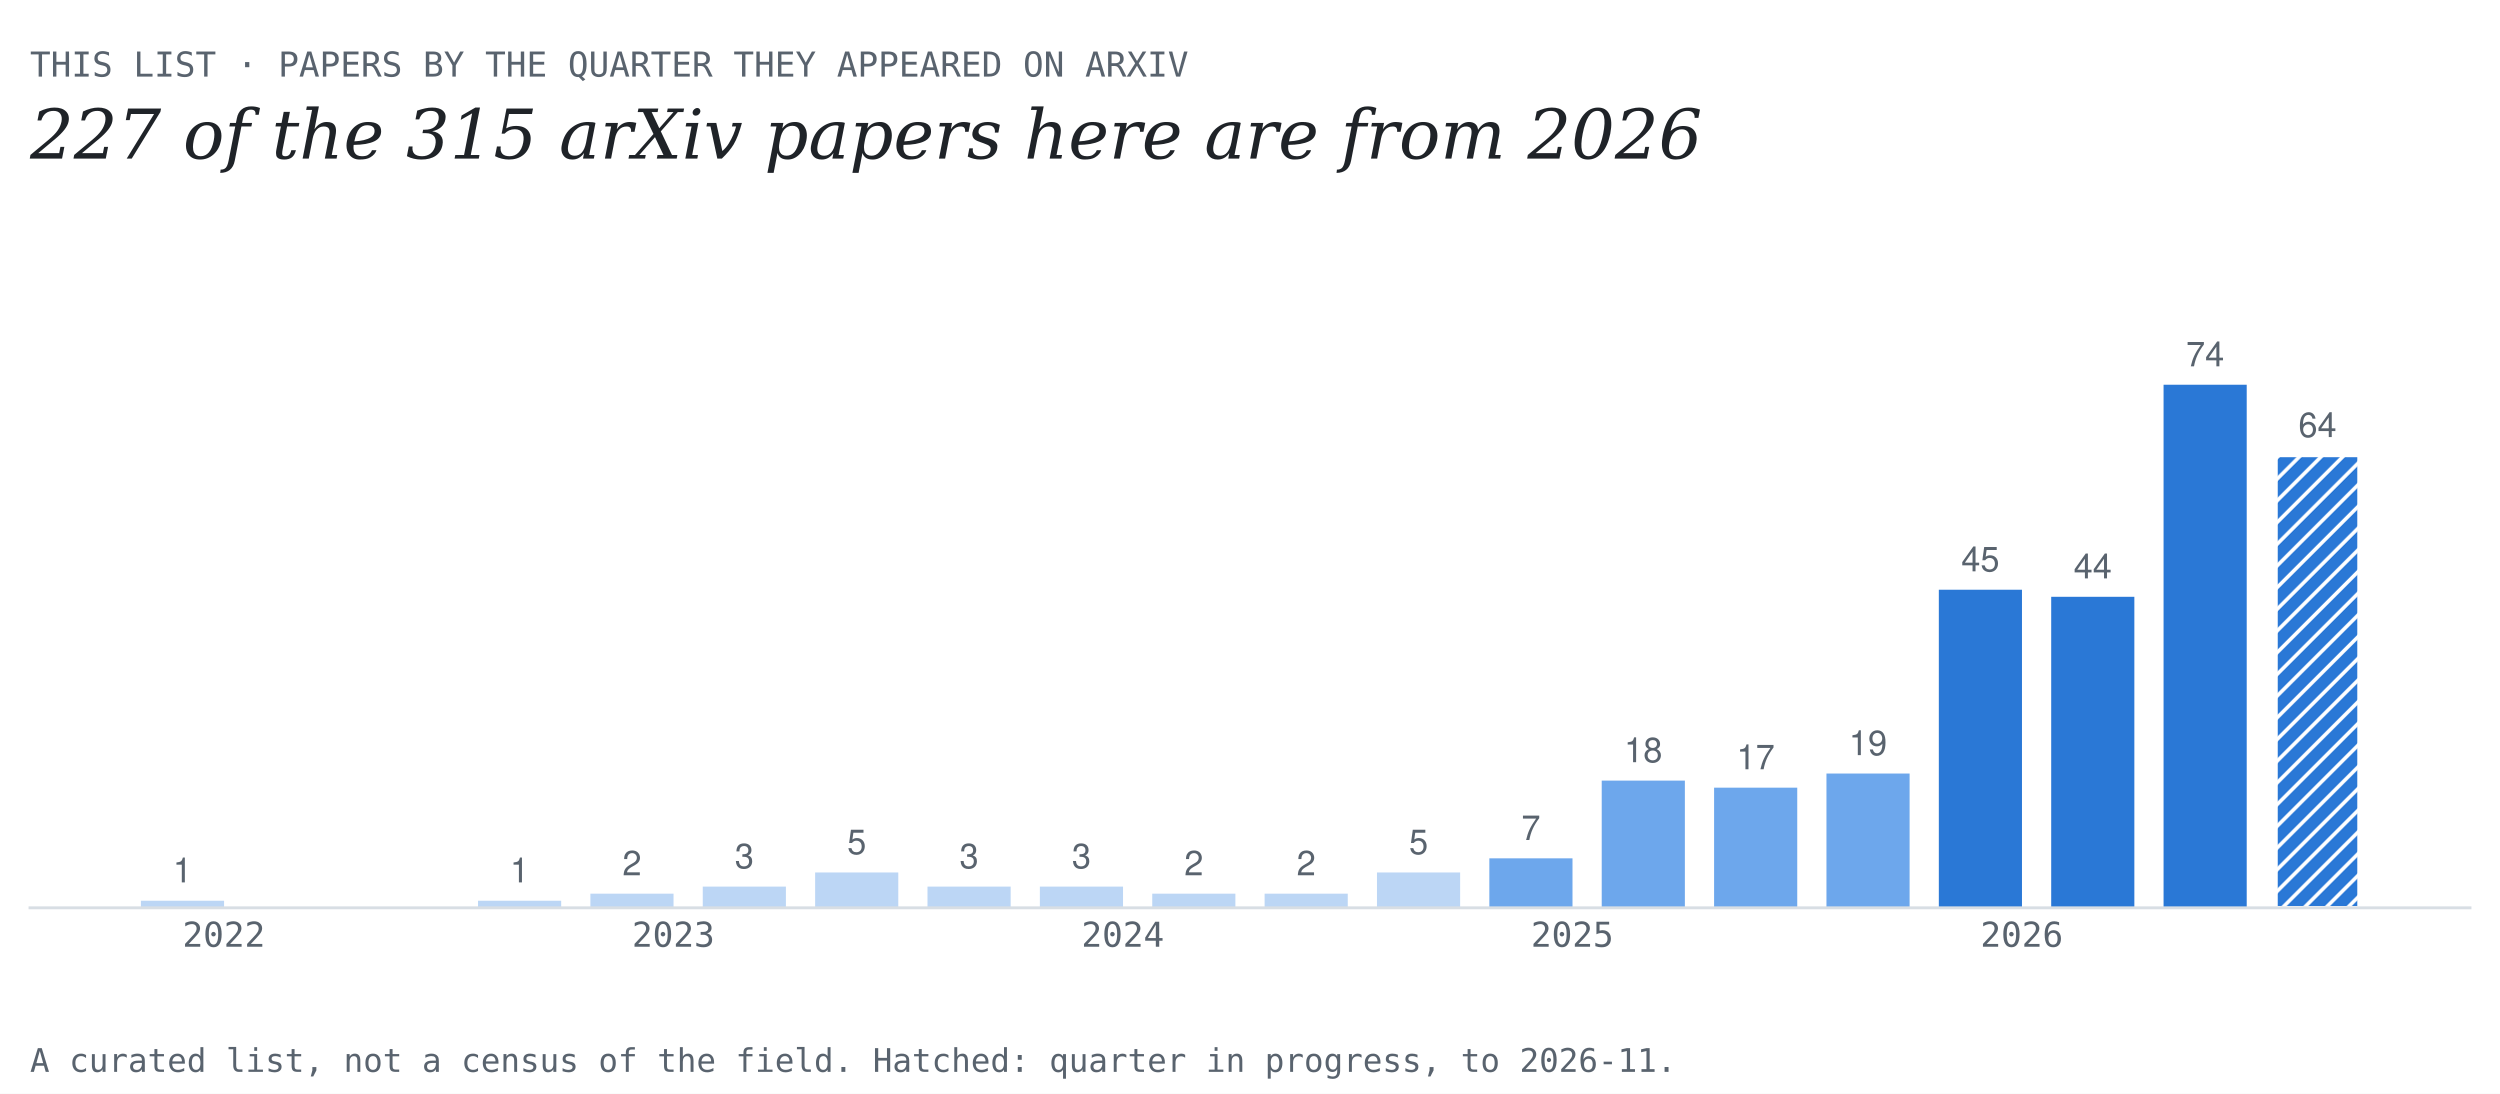
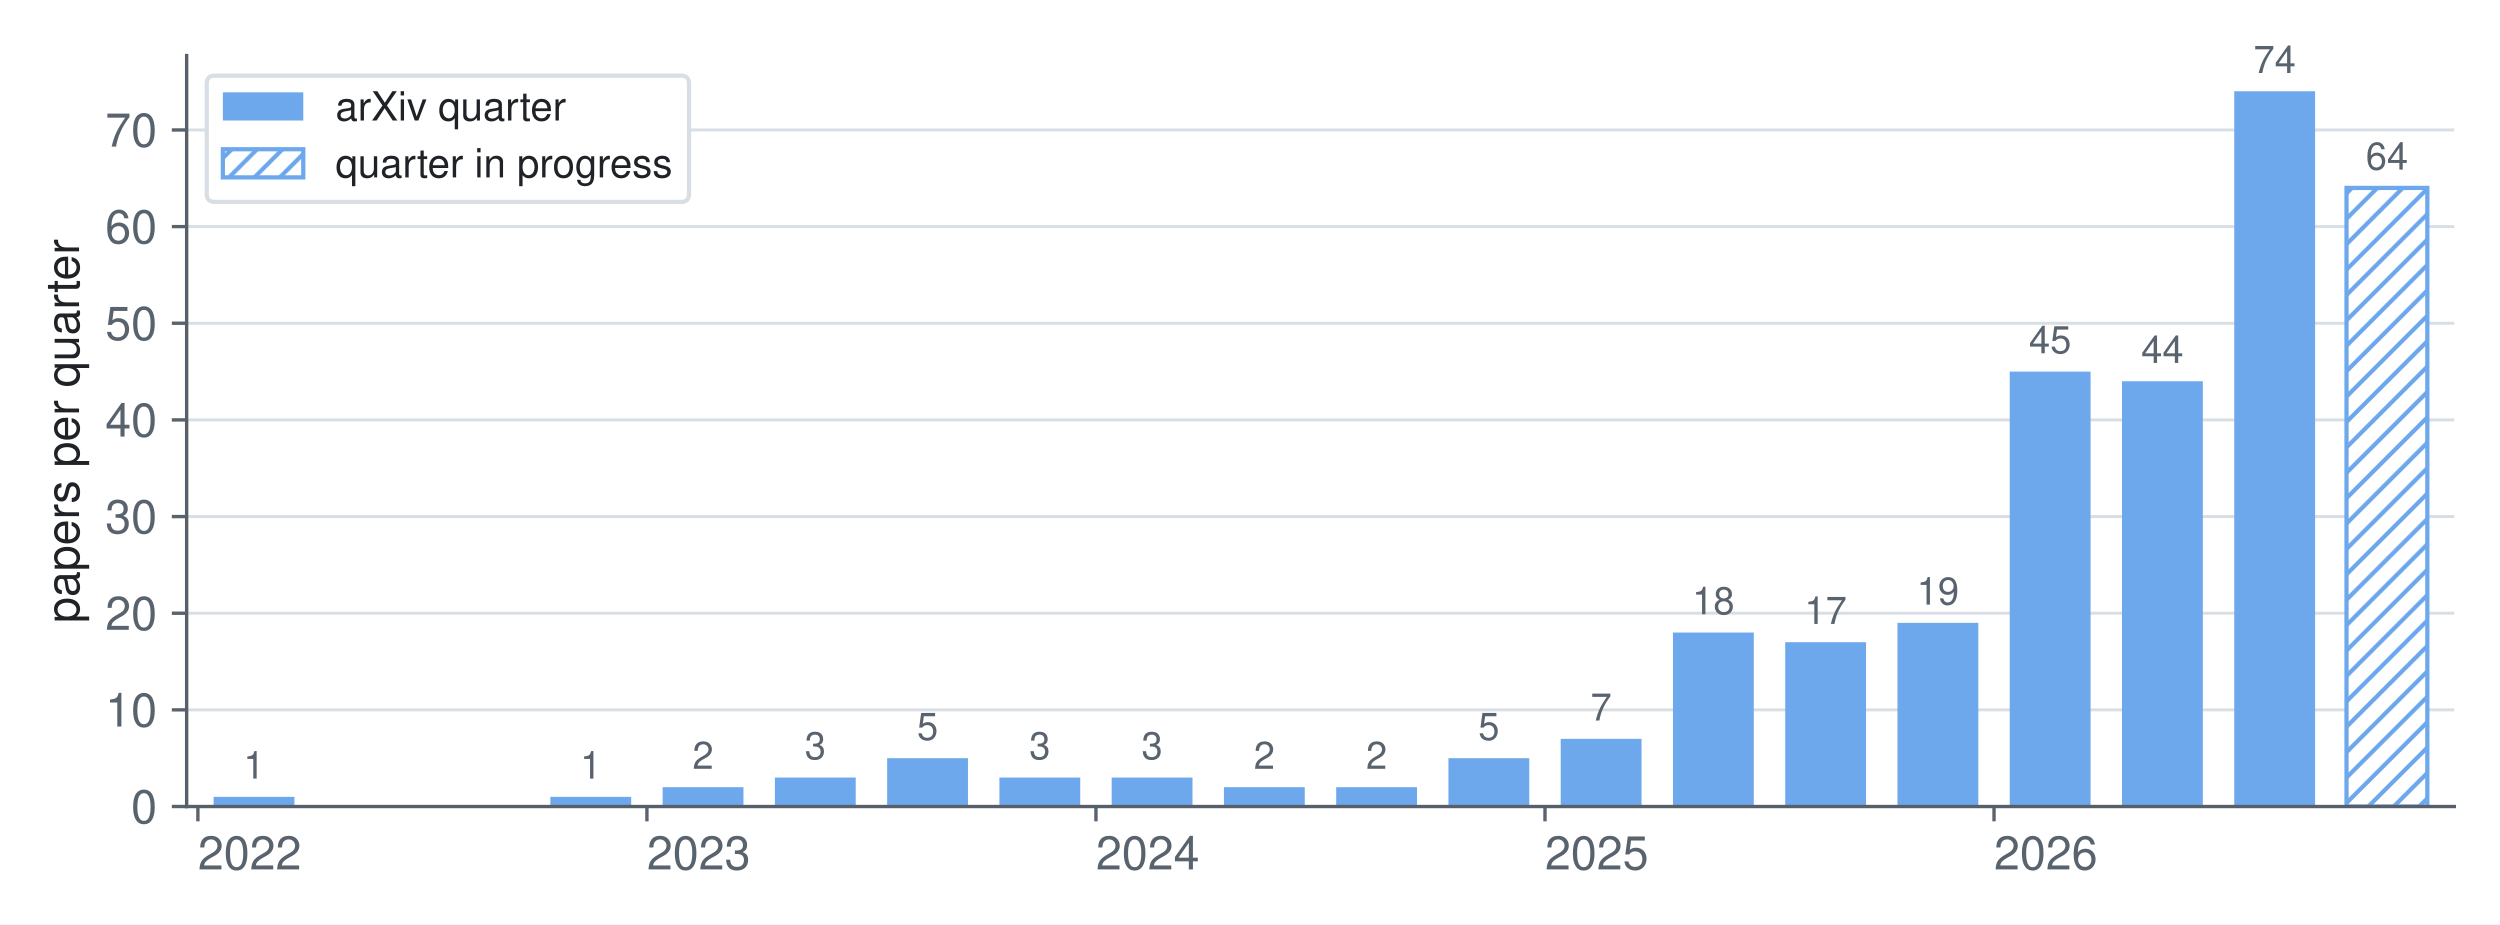
- <svg xmlns="http://www.w3.org/2000/svg" width="691.2pt" height="302.4pt" viewBox="0 0 691.2 302.4" version="1.1">
+ <svg xmlns="http://www.w3.org/2000/svg" xmlns:xlink="http://www.w3.org/1999/xlink" width="590.574pt" height="218.385pt" viewBox="0 0 590.574 218.385" version="1.1">
  <defs>
    <style type="text/css">*{stroke-linejoin: round; stroke-linecap: butt}</style>
  </defs>
  <g id="figure_1">
    <g id="patch_1">
-       <path d="M 0 302.4  L 691.2 302.4  L 691.2 0  L 0 0  z " style="fill: #ffffff" />
+       <path d="M 0 218.385  L 590.574 218.385  L 590.574 0  L 0 0  z " style="fill: #ffffff" />
    </g>
    <g id="axes_1">
      <g id="patch_2">
-         <path d="M 8.294 250.992  L 682.906 250.992  L 682.906 84.672  L 8.294 84.672  z " style="fill: #ffffff" />
-       </g>
-       <g id="patch_3">
-         <path d="M 38.959 250.992  L 61.949 250.992  L 61.949 249.038  L 38.959 249.038  z " clip-path="url(#pcd266df56d)" style="fill: #bcd6f5" />
-       </g>
-       <g id="patch_4">
-         <path d="M 70.027 250.992  L 93.017 250.992  L 93.017 250.992  L 70.027 250.992  z " clip-path="url(#pcd266df56d)" style="fill: #bcd6f5" />
-       </g>
-       <g id="patch_5">
-         <path d="M 101.095 250.992  L 124.085 250.992  L 124.085 250.992  L 101.095 250.992  z " clip-path="url(#pcd266df56d)" style="fill: #bcd6f5" />
-       </g>
-       <g id="patch_6">
-         <path d="M 132.163 250.992  L 155.153 250.992  L 155.153 249.038  L 132.163 249.038  z " clip-path="url(#pcd266df56d)" style="fill: #bcd6f5" />
-       </g>
-       <g id="patch_7">
-         <path d="M 163.231 250.992  L 186.221 250.992  L 186.221 247.083  L 163.231 247.083  z " clip-path="url(#pcd266df56d)" style="fill: #bcd6f5" />
-       </g>
-       <g id="patch_8">
-         <path d="M 194.299 250.992  L 217.289 250.992  L 217.289 245.129  L 194.299 245.129  z " clip-path="url(#pcd266df56d)" style="fill: #bcd6f5" />
-       </g>
-       <g id="patch_9">
-         <path d="M 225.367 250.992  L 248.357 250.992  L 248.357 241.22  L 225.367 241.22  z " clip-path="url(#pcd266df56d)" style="fill: #bcd6f5" />
-       </g>
-       <g id="patch_10">
-         <path d="M 256.435 250.992  L 279.425 250.992  L 279.425 245.129  L 256.435 245.129  z " clip-path="url(#pcd266df56d)" style="fill: #bcd6f5" />
-       </g>
-       <g id="patch_11">
-         <path d="M 287.503 250.992  L 310.493 250.992  L 310.493 245.129  L 287.503 245.129  z " clip-path="url(#pcd266df56d)" style="fill: #bcd6f5" />
-       </g>
-       <g id="patch_12">
-         <path d="M 318.571 250.992  L 341.561 250.992  L 341.561 247.083  L 318.571 247.083  z " clip-path="url(#pcd266df56d)" style="fill: #bcd6f5" />
-       </g>
-       <g id="patch_13">
-         <path d="M 349.639 250.992  L 372.629 250.992  L 372.629 247.083  L 349.639 247.083  z " clip-path="url(#pcd266df56d)" style="fill: #bcd6f5" />
-       </g>
-       <g id="patch_14">
-         <path d="M 380.707 250.992  L 403.697 250.992  L 403.697 241.22  L 380.707 241.22  z " clip-path="url(#pcd266df56d)" style="fill: #bcd6f5" />
-       </g>
-       <g id="patch_15">
-         <path d="M 411.775 250.992  L 434.765 250.992  L 434.765 237.311  L 411.775 237.311  z " clip-path="url(#pcd266df56d)" style="fill: #6da7ec" />
-       </g>
-       <g id="patch_16">
-         <path d="M 442.843 250.992  L 465.833 250.992  L 465.833 215.813  L 442.843 215.813  z " clip-path="url(#pcd266df56d)" style="fill: #6da7ec" />
-       </g>
-       <g id="patch_17">
-         <path d="M 473.911 250.992  L 496.901 250.992  L 496.901 217.767  L 473.911 217.767  z " clip-path="url(#pcd266df56d)" style="fill: #6da7ec" />
-       </g>
-       <g id="patch_18">
-         <path d="M 504.979 250.992  L 527.969 250.992  L 527.969 213.858  L 504.979 213.858  z " clip-path="url(#pcd266df56d)" style="fill: #6da7ec" />
-       </g>
-       <g id="patch_19">
-         <path d="M 536.047 250.992  L 559.037 250.992  L 559.037 163.044  L 536.047 163.044  z " clip-path="url(#pcd266df56d)" style="fill: #2a78d6" />
-       </g>
-       <g id="patch_20">
-         <path d="M 567.115 250.992  L 590.105 250.992  L 590.105 164.998  L 567.115 164.998  z " clip-path="url(#pcd266df56d)" style="fill: #2a78d6" />
-       </g>
-       <g id="patch_21">
-         <path d="M 598.183 250.992  L 621.173 250.992  L 621.173 106.366  L 598.183 106.366  z " clip-path="url(#pcd266df56d)" style="fill: #2a78d6" />
-       </g>
-       <g id="patch_22">
-         <path d="M 629.251 250.992  L 652.241 250.992  L 652.241 125.91  L 629.251 125.91  z " clip-path="url(#pcd266df56d)" style="fill: url(#h201a47a344); stroke: #ffffff; stroke-linejoin: miter" />
+         <path d="M 44.094 190.525  L 579.774 190.525  L 579.774 13.117  L 44.094 13.117  z " style="fill: #ffffff" />
      </g>
      <g id="matplotlib.axis_1">
        <g id="xtick_1">
-           <g id="line2d_1" />
+           <g id="line2d_1">
+             <defs>
+               <path id="m718e5381cf" d="M 0 0  L 0 3.5  " style="stroke: #59636e; stroke-width: 0.8" />
+             </defs>
+             <g>
+               <use xlink:href="#m718e5381cf" x="46.746" y="190.525" style="fill: #59636e; stroke: #59636e; stroke-width: 0.8" />
+             </g>
+           </g>
          <g id="text_1">
-             <text style="font-size: 9.5px; font-family: 'DejaVu Sans Mono', 'Bitstream Vera Sans Mono', 'Computer Modern Typewriter', 'Andale Mono', 'Nimbus Mono L', 'Courier New', 'Courier', 'Fixed', 'Terminal', monospace; text-anchor: start; fill: #59636e" x="50.454" y="261.761" transform="rotate(-0 50.45372 261.761)">2022</text>
+             <text style="font-size: 11px; font-family: 'Helvetica', 'Arial', 'DejaVu Sans', sans-serif; text-anchor: start; fill: #59636e" x="46.746" y="205.399" transform="rotate(-0 46.74579 205.3988)">2022</text>
          </g>
        </g>
        <g id="xtick_2">
-           <g id="line2d_2" />
+           <g id="line2d_2">
+             <g>
+               <use xlink:href="#m718e5381cf" x="152.821" y="190.525" style="fill: #59636e; stroke: #59636e; stroke-width: 0.8" />
+             </g>
+           </g>
+           <g id="text_2">
+             <text style="font-size: 11px; font-family: 'Helvetica', 'Arial', 'DejaVu Sans', sans-serif; text-anchor: start; fill: #59636e" x="152.821" y="205.399" transform="rotate(-0 152.821 205.3988)">2023</text>
+           </g>
        </g>
        <g id="xtick_3">
-           <g id="line2d_3" />
+           <g id="line2d_3">
+             <g>
+               <use xlink:href="#m718e5381cf" x="258.896" y="190.525" style="fill: #59636e; stroke: #59636e; stroke-width: 0.8" />
+             </g>
+           </g>
+           <g id="text_3">
+             <text style="font-size: 11px; font-family: 'Helvetica', 'Arial', 'DejaVu Sans', sans-serif; text-anchor: start; fill: #59636e" x="258.896" y="205.399" transform="rotate(-0 258.8963 205.3988)">2024</text>
+           </g>
        </g>
        <g id="xtick_4">
-           <g id="line2d_4" />
+           <g id="line2d_4">
+             <g>
+               <use xlink:href="#m718e5381cf" x="364.972" y="190.525" style="fill: #59636e; stroke: #59636e; stroke-width: 0.8" />
+             </g>
+           </g>
+           <g id="text_4">
+             <text style="font-size: 11px; font-family: 'Helvetica', 'Arial', 'DejaVu Sans', sans-serif; text-anchor: start; fill: #59636e" x="364.972" y="205.399" transform="rotate(-0 364.9715 205.3988)">2025</text>
+           </g>
        </g>
        <g id="xtick_5">
-           <g id="line2d_5" />
-           <g id="text_2">
-             <text style="font-size: 9.5px; font-family: 'DejaVu Sans Mono', 'Bitstream Vera Sans Mono', 'Computer Modern Typewriter', 'Andale Mono', 'Nimbus Mono L', 'Courier New', 'Courier', 'Fixed', 'Terminal', monospace; text-anchor: start; fill: #59636e" x="174.726" y="261.761" transform="rotate(-0 174.7258 261.761)">2023</text>
-           </g>
-         </g>
-         <g id="xtick_6">
-           <g id="line2d_6" />
-         </g>
-         <g id="xtick_7">
-           <g id="line2d_7" />
-         </g>
-         <g id="xtick_8">
-           <g id="line2d_8" />
-         </g>
-         <g id="xtick_9">
-           <g id="line2d_9" />
-           <g id="text_3">
-             <text style="font-size: 9.5px; font-family: 'DejaVu Sans Mono', 'Bitstream Vera Sans Mono', 'Computer Modern Typewriter', 'Andale Mono', 'Nimbus Mono L', 'Courier New', 'Courier', 'Fixed', 'Terminal', monospace; text-anchor: start; fill: #59636e" x="298.998" y="261.761" transform="rotate(-0 298.998 261.761)">2024</text>
-           </g>
-         </g>
-         <g id="xtick_10">
-           <g id="line2d_10" />
-         </g>
-         <g id="xtick_11">
-           <g id="line2d_11" />
-         </g>
-         <g id="xtick_12">
-           <g id="line2d_12" />
-         </g>
-         <g id="xtick_13">
-           <g id="line2d_13" />
-           <g id="text_4">
-             <text style="font-size: 9.5px; font-family: 'DejaVu Sans Mono', 'Bitstream Vera Sans Mono', 'Computer Modern Typewriter', 'Andale Mono', 'Nimbus Mono L', 'Courier New', 'Courier', 'Fixed', 'Terminal', monospace; text-anchor: start; fill: #59636e" x="423.27" y="261.761" transform="rotate(-0 423.2701 261.761)">2025</text>
-           </g>
-         </g>
-         <g id="xtick_14">
-           <g id="line2d_14" />
-         </g>
-         <g id="xtick_15">
-           <g id="line2d_15" />
-         </g>
-         <g id="xtick_16">
-           <g id="line2d_16" />
-         </g>
-         <g id="xtick_17">
-           <g id="line2d_17" />
+           <g id="line2d_5">
+             <g>
+               <use xlink:href="#m718e5381cf" x="471.047" y="190.525" style="fill: #59636e; stroke: #59636e; stroke-width: 0.8" />
+             </g>
+           </g>
          <g id="text_5">
-             <text style="font-size: 9.5px; font-family: 'DejaVu Sans Mono', 'Bitstream Vera Sans Mono', 'Computer Modern Typewriter', 'Andale Mono', 'Nimbus Mono L', 'Courier New', 'Courier', 'Fixed', 'Terminal', monospace; text-anchor: start; fill: #59636e" x="547.542" y="261.761" transform="rotate(-0 547.5422 261.761)">2026</text>
-           </g>
-         </g>
-         <g id="xtick_18">
-           <g id="line2d_18" />
-         </g>
-         <g id="xtick_19">
-           <g id="line2d_19" />
-         </g>
-         <g id="xtick_20">
-           <g id="line2d_20" />
-         </g>
-       </g>
-       <g id="matplotlib.axis_2" />
+             <text style="font-size: 11px; font-family: 'Helvetica', 'Arial', 'DejaVu Sans', sans-serif; text-anchor: start; fill: #59636e" x="471.047" y="205.399" transform="rotate(-0 471.0468 205.3988)">2026</text>
+           </g>
+         </g>
+       </g>
+       <g id="matplotlib.axis_2">
+         <g id="ytick_1">
+           <g id="line2d_6">
+             <path d="M 44.094 190.525  L 579.774 190.525  " clip-path="url(#p075fc09fd4)" style="fill: none; stroke: #d8dee4; stroke-width: 0.7; stroke-linecap: square" />
+           </g>
+           <g id="line2d_7">
+             <defs>
+               <path id="mcadebe7cea" d="M 0 0  L -3.5 0  " style="stroke: #59636e; stroke-width: 0.8" />
+             </defs>
+             <g>
+               <use xlink:href="#mcadebe7cea" x="44.094" y="190.525" style="fill: #59636e; stroke: #59636e; stroke-width: 0.8" />
+             </g>
+           </g>
+           <g id="text_6">
+             <text style="font-size: 11px; font-family: 'Helvetica', 'Arial', 'DejaVu Sans', sans-serif; text-anchor: end; fill: #59636e" x="37.094" y="194.462" transform="rotate(-0 37.09391 194.462)">0</text>
+           </g>
+         </g>
+         <g id="ytick_2">
+           <g id="line2d_8">
+             <path d="M 44.094 167.693  L 579.774 167.693  " clip-path="url(#p075fc09fd4)" style="fill: none; stroke: #d8dee4; stroke-width: 0.7; stroke-linecap: square" />
+           </g>
+           <g id="line2d_9">
+             <g>
+               <use xlink:href="#mcadebe7cea" x="44.094" y="167.693" style="fill: #59636e; stroke: #59636e; stroke-width: 0.8" />
+             </g>
+           </g>
+           <g id="text_7">
+             <text style="font-size: 11px; font-family: 'Helvetica', 'Arial', 'DejaVu Sans', sans-serif; text-anchor: end; fill: #59636e" x="37.094" y="171.63" transform="rotate(-0 37.09391 171.6295)">10</text>
+           </g>
+         </g>
+         <g id="ytick_3">
+           <g id="line2d_10">
+             <path d="M 44.094 144.86  L 579.774 144.86  " clip-path="url(#p075fc09fd4)" style="fill: none; stroke: #d8dee4; stroke-width: 0.7; stroke-linecap: square" />
+           </g>
+           <g id="line2d_11">
+             <g>
+               <use xlink:href="#mcadebe7cea" x="44.094" y="144.86" style="fill: #59636e; stroke: #59636e; stroke-width: 0.8" />
+             </g>
+           </g>
+           <g id="text_8">
+             <text style="font-size: 11px; font-family: 'Helvetica', 'Arial', 'DejaVu Sans', sans-serif; text-anchor: end; fill: #59636e" x="37.094" y="148.797" transform="rotate(-0 37.09391 148.7971)">20</text>
+           </g>
+         </g>
+         <g id="ytick_4">
+           <g id="line2d_12">
+             <path d="M 44.094 122.028  L 579.774 122.028  " clip-path="url(#p075fc09fd4)" style="fill: none; stroke: #d8dee4; stroke-width: 0.7; stroke-linecap: square" />
+           </g>
+           <g id="line2d_13">
+             <g>
+               <use xlink:href="#mcadebe7cea" x="44.094" y="122.028" style="fill: #59636e; stroke: #59636e; stroke-width: 0.8" />
+             </g>
+           </g>
+           <g id="text_9">
+             <text style="font-size: 11px; font-family: 'Helvetica', 'Arial', 'DejaVu Sans', sans-serif; text-anchor: end; fill: #59636e" x="37.094" y="125.965" transform="rotate(-0 37.09391 125.9647)">30</text>
+           </g>
+         </g>
+         <g id="ytick_5">
+           <g id="line2d_14">
+             <path d="M 44.094 99.195  L 579.774 99.195  " clip-path="url(#p075fc09fd4)" style="fill: none; stroke: #d8dee4; stroke-width: 0.7; stroke-linecap: square" />
+           </g>
+           <g id="line2d_15">
+             <g>
+               <use xlink:href="#mcadebe7cea" x="44.094" y="99.195" style="fill: #59636e; stroke: #59636e; stroke-width: 0.8" />
+             </g>
+           </g>
+           <g id="text_10">
+             <text style="font-size: 11px; font-family: 'Helvetica', 'Arial', 'DejaVu Sans', sans-serif; text-anchor: end; fill: #59636e" x="37.094" y="103.132" transform="rotate(-0 37.09391 103.1322)">40</text>
+           </g>
+         </g>
+         <g id="ytick_6">
+           <g id="line2d_16">
+             <path d="M 44.094 76.363  L 579.774 76.363  " clip-path="url(#p075fc09fd4)" style="fill: none; stroke: #d8dee4; stroke-width: 0.7; stroke-linecap: square" />
+           </g>
+           <g id="line2d_17">
+             <g>
+               <use xlink:href="#mcadebe7cea" x="44.094" y="76.363" style="fill: #59636e; stroke: #59636e; stroke-width: 0.8" />
+             </g>
+           </g>
+           <g id="text_11">
+             <text style="font-size: 11px; font-family: 'Helvetica', 'Arial', 'DejaVu Sans', sans-serif; text-anchor: end; fill: #59636e" x="37.094" y="80.3" transform="rotate(-0 37.09391 80.29982)">50</text>
+           </g>
+         </g>
+         <g id="ytick_7">
+           <g id="line2d_18">
+             <path d="M 44.094 53.531  L 579.774 53.531  " clip-path="url(#p075fc09fd4)" style="fill: none; stroke: #d8dee4; stroke-width: 0.7; stroke-linecap: square" />
+           </g>
+           <g id="line2d_19">
+             <g>
+               <use xlink:href="#mcadebe7cea" x="44.094" y="53.531" style="fill: #59636e; stroke: #59636e; stroke-width: 0.8" />
+             </g>
+           </g>
+           <g id="text_12">
+             <text style="font-size: 11px; font-family: 'Helvetica', 'Arial', 'DejaVu Sans', sans-serif; text-anchor: end; fill: #59636e" x="37.094" y="57.467" transform="rotate(-0 37.09391 57.46738)">60</text>
+           </g>
+         </g>
+         <g id="ytick_8">
+           <g id="line2d_20">
+             <path d="M 44.094 30.698  L 579.774 30.698  " clip-path="url(#p075fc09fd4)" style="fill: none; stroke: #d8dee4; stroke-width: 0.7; stroke-linecap: square" />
+           </g>
+           <g id="line2d_21">
+             <g>
+               <use xlink:href="#mcadebe7cea" x="44.094" y="30.698" style="fill: #59636e; stroke: #59636e; stroke-width: 0.8" />
+             </g>
+           </g>
+           <g id="text_13">
+             <text style="font-size: 11px; font-family: 'Helvetica', 'Arial', 'DejaVu Sans', sans-serif; text-anchor: end; fill: #59636e" x="37.094" y="34.635" transform="rotate(-0 37.09391 34.63495)">70</text>
+           </g>
+         </g>
+         <g id="text_14">
+           <text style="font-size: 11px; font-family: 'Helvetica', 'Arial', 'DejaVu Sans', sans-serif; text-anchor: middle; fill: #1f2328" x="18.674" y="101.821" transform="rotate(-90 18.67359 101.8212)">papers per quarter</text>
+         </g>
+       </g>
+       <g id="patch_3">
+         <path d="M 50.458 190.525  L 69.552 190.525  L 69.552 188.242  L 50.458 188.242  z " clip-path="url(#p075fc09fd4)" style="fill: #6da7ec" />
+       </g>
+       <g id="patch_4">
+         <path d="M 76.977 190.525  L 96.071 190.525  L 96.071 190.525  L 76.977 190.525  z " clip-path="url(#p075fc09fd4)" style="fill: #6da7ec" />
+       </g>
+       <g id="patch_5">
+         <path d="M 103.496 190.525  L 122.59 190.525  L 122.59 190.525  L 103.496 190.525  z " clip-path="url(#p075fc09fd4)" style="fill: #6da7ec" />
+       </g>
+       <g id="patch_6">
+         <path d="M 130.015 190.525  L 149.108 190.525  L 149.108 188.242  L 130.015 188.242  z " clip-path="url(#p075fc09fd4)" style="fill: #6da7ec" />
+       </g>
+       <g id="patch_7">
+         <path d="M 156.534 190.525  L 175.627 190.525  L 175.627 185.959  L 156.534 185.959  z " clip-path="url(#p075fc09fd4)" style="fill: #6da7ec" />
+       </g>
+       <g id="patch_8">
+         <path d="M 183.052 190.525  L 202.146 190.525  L 202.146 183.675  L 183.052 183.675  z " clip-path="url(#p075fc09fd4)" style="fill: #6da7ec" />
+       </g>
+       <g id="patch_9">
+         <path d="M 209.571 190.525  L 228.665 190.525  L 228.665 179.109  L 209.571 179.109  z " clip-path="url(#p075fc09fd4)" style="fill: #6da7ec" />
+       </g>
+       <g id="patch_10">
+         <path d="M 236.09 190.525  L 255.184 190.525  L 255.184 183.675  L 236.09 183.675  z " clip-path="url(#p075fc09fd4)" style="fill: #6da7ec" />
+       </g>
+       <g id="patch_11">
+         <path d="M 262.609 190.525  L 281.702 190.525  L 281.702 183.675  L 262.609 183.675  z " clip-path="url(#p075fc09fd4)" style="fill: #6da7ec" />
+       </g>
+       <g id="patch_12">
+         <path d="M 289.128 190.525  L 308.221 190.525  L 308.221 185.959  L 289.128 185.959  z " clip-path="url(#p075fc09fd4)" style="fill: #6da7ec" />
+       </g>
+       <g id="patch_13">
+         <path d="M 315.647 190.525  L 334.74 190.525  L 334.74 185.959  L 315.647 185.959  z " clip-path="url(#p075fc09fd4)" style="fill: #6da7ec" />
+       </g>
+       <g id="patch_14">
+         <path d="M 342.165 190.525  L 361.259 190.525  L 361.259 179.109  L 342.165 179.109  z " clip-path="url(#p075fc09fd4)" style="fill: #6da7ec" />
+       </g>
+       <g id="patch_15">
+         <path d="M 368.684 190.525  L 387.778 190.525  L 387.778 174.542  L 368.684 174.542  z " clip-path="url(#p075fc09fd4)" style="fill: #6da7ec" />
+       </g>
+       <g id="patch_16">
+         <path d="M 395.203 190.525  L 414.297 190.525  L 414.297 149.427  L 395.203 149.427  z " clip-path="url(#p075fc09fd4)" style="fill: #6da7ec" />
+       </g>
+       <g id="patch_17">
+         <path d="M 421.722 190.525  L 440.815 190.525  L 440.815 151.71  L 421.722 151.71  z " clip-path="url(#p075fc09fd4)" style="fill: #6da7ec" />
+       </g>
+       <g id="patch_18">
+         <path d="M 448.241 190.525  L 467.334 190.525  L 467.334 147.144  L 448.241 147.144  z " clip-path="url(#p075fc09fd4)" style="fill: #6da7ec" />
+       </g>
+       <g id="patch_19">
+         <path d="M 474.759 190.525  L 493.853 190.525  L 493.853 87.779  L 474.759 87.779  z " clip-path="url(#p075fc09fd4)" style="fill: #6da7ec" />
+       </g>
+       <g id="patch_20">
+         <path d="M 501.278 190.525  L 520.372 190.525  L 520.372 90.062  L 501.278 90.062  z " clip-path="url(#p075fc09fd4)" style="fill: #6da7ec" />
+       </g>
+       <g id="patch_21">
+         <path d="M 527.797 190.525  L 546.891 190.525  L 546.891 21.565  L 527.797 21.565  z " clip-path="url(#p075fc09fd4)" style="fill: #6da7ec" />
+       </g>
+       <g id="patch_22">
+         <path d="M 554.316 190.525  L 573.409 190.525  L 573.409 44.398  L 554.316 44.398  z " clip-path="url(#p075fc09fd4)" style="fill: url(#h249d3bd6b7); stroke: #6da7ec; stroke-linejoin: miter" />
+       </g>
      <g id="patch_23">
-         <path d="M 8.294 250.992  L 682.906 250.992  " style="fill: none; stroke: #d8dee4; stroke-width: 0.8; stroke-linejoin: miter; stroke-linecap: square" />
-       </g>
-       <g id="text_6">
-         <text style="font-size: 9.5px; font-family: 'Segoe UI', 'Helvetica', 'Arial', 'DejaVu Sans', sans-serif; text-anchor: middle; fill: #59636e" x="50.454" y="243.96" transform="rotate(-0 50.45372 243.9601)">1</text>
-       </g>
-       <g id="text_7">
-         <text style="font-size: 9.5px; font-family: 'Segoe UI', 'Helvetica', 'Arial', 'DejaVu Sans', sans-serif; text-anchor: middle; fill: #59636e" x="143.658" y="243.96" transform="rotate(-0 143.6578 243.9601)">1</text>
-       </g>
-       <g id="text_8">
-         <text style="font-size: 9.5px; font-family: 'Segoe UI', 'Helvetica', 'Arial', 'DejaVu Sans', sans-serif; text-anchor: middle; fill: #59636e" x="174.726" y="242.006" transform="rotate(-0 174.7258 242.0057)">2</text>
-       </g>
-       <g id="text_9">
-         <text style="font-size: 9.5px; font-family: 'Segoe UI', 'Helvetica', 'Arial', 'DejaVu Sans', sans-serif; text-anchor: middle; fill: #59636e" x="205.794" y="240.051" transform="rotate(-0 205.7939 240.0513)">3</text>
-       </g>
-       <g id="text_10">
-         <text style="font-size: 9.5px; font-family: 'Segoe UI', 'Helvetica', 'Arial', 'DejaVu Sans', sans-serif; text-anchor: middle; fill: #59636e" x="236.862" y="236.142" transform="rotate(-0 236.8619 236.1424)">5</text>
-       </g>
-       <g id="text_11">
-         <text style="font-size: 9.5px; font-family: 'Segoe UI', 'Helvetica', 'Arial', 'DejaVu Sans', sans-serif; text-anchor: middle; fill: #59636e" x="267.93" y="240.051" transform="rotate(-0 267.9299 240.0513)">3</text>
-       </g>
-       <g id="text_12">
-         <text style="font-size: 9.5px; font-family: 'Segoe UI', 'Helvetica', 'Arial', 'DejaVu Sans', sans-serif; text-anchor: middle; fill: #59636e" x="298.998" y="240.051" transform="rotate(-0 298.998 240.0513)">3</text>
-       </g>
-       <g id="text_13">
-         <text style="font-size: 9.5px; font-family: 'Segoe UI', 'Helvetica', 'Arial', 'DejaVu Sans', sans-serif; text-anchor: middle; fill: #59636e" x="330.066" y="242.006" transform="rotate(-0 330.066 242.0057)">2</text>
-       </g>
-       <g id="text_14">
-         <text style="font-size: 9.5px; font-family: 'Segoe UI', 'Helvetica', 'Arial', 'DejaVu Sans', sans-serif; text-anchor: middle; fill: #59636e" x="361.134" y="242.006" transform="rotate(-0 361.134 242.0057)">2</text>
+         <path d="M 44.094 190.525  L 44.094 13.117  " style="fill: none; stroke: #57606a; stroke-width: 0.8; stroke-linejoin: miter; stroke-linecap: square" />
+       </g>
+       <g id="patch_24">
+         <path d="M 44.094 190.525  L 579.774 190.525  " style="fill: none; stroke: #57606a; stroke-width: 0.8; stroke-linejoin: miter; stroke-linecap: square" />
      </g>
      <g id="text_15">
-         <text style="font-size: 9.5px; font-family: 'Segoe UI', 'Helvetica', 'Arial', 'DejaVu Sans', sans-serif; text-anchor: middle; fill: #59636e" x="392.202" y="236.142" transform="rotate(-0 392.202 236.1424)">5</text>
+         <text style="font-size: 9px; font-family: 'Helvetica', 'Arial', 'DejaVu Sans', sans-serif; text-anchor: middle; fill: #59636e" x="60.005" y="183.919" transform="rotate(-0 60.00519 183.9188)">1</text>
      </g>
      <g id="text_16">
-         <text style="font-size: 9.5px; font-family: 'Segoe UI', 'Helvetica', 'Arial', 'DejaVu Sans', sans-serif; text-anchor: middle; fill: #59636e" x="423.27" y="232.234" transform="rotate(-0 423.2701 232.2336)">7</text>
+         <text style="font-size: 9px; font-family: 'Helvetica', 'Arial', 'DejaVu Sans', sans-serif; text-anchor: middle; fill: #59636e" x="139.562" y="183.919" transform="rotate(-0 139.5616 183.9188)">1</text>
      </g>
      <g id="text_17">
-         <text style="font-size: 9.5px; font-family: 'Segoe UI', 'Helvetica', 'Arial', 'DejaVu Sans', sans-serif; text-anchor: middle; fill: #59636e" x="454.338" y="210.735" transform="rotate(-0 454.3381 210.7352)">18</text>
+         <text style="font-size: 9px; font-family: 'Helvetica', 'Arial', 'DejaVu Sans', sans-serif; text-anchor: middle; fill: #59636e" x="166.08" y="181.636" transform="rotate(-0 166.0804 181.6355)">2</text>
      </g>
      <g id="text_18">
-         <text style="font-size: 9.5px; font-family: 'Segoe UI', 'Helvetica', 'Arial', 'DejaVu Sans', sans-serif; text-anchor: middle; fill: #59636e" x="485.406" y="212.69" transform="rotate(-0 485.4061 212.6896)">17</text>
+         <text style="font-size: 9px; font-family: 'Helvetica', 'Arial', 'DejaVu Sans', sans-serif; text-anchor: middle; fill: #59636e" x="192.599" y="179.352" transform="rotate(-0 192.5993 179.3523)">3</text>
      </g>
      <g id="text_19">
-         <text style="font-size: 9.5px; font-family: 'Segoe UI', 'Helvetica', 'Arial', 'DejaVu Sans', sans-serif; text-anchor: middle; fill: #59636e" x="516.474" y="208.781" transform="rotate(-0 516.4742 208.7808)">19</text>
+         <text style="font-size: 9px; font-family: 'Helvetica', 'Arial', 'DejaVu Sans', sans-serif; text-anchor: middle; fill: #59636e" x="219.118" y="174.786" transform="rotate(-0 219.1181 174.7858)">5</text>
      </g>
      <g id="text_20">
-         <text style="font-size: 9.5px; font-family: 'Segoe UI', 'Helvetica', 'Arial', 'DejaVu Sans', sans-serif; text-anchor: middle; fill: #59636e" x="547.542" y="157.966" transform="rotate(-0 547.5422 157.9662)">45</text>
+         <text style="font-size: 9px; font-family: 'Helvetica', 'Arial', 'DejaVu Sans', sans-serif; text-anchor: middle; fill: #59636e" x="245.637" y="179.352" transform="rotate(-0 245.6369 179.3523)">3</text>
      </g>
      <g id="text_21">
-         <text style="font-size: 9.5px; font-family: 'Segoe UI', 'Helvetica', 'Arial', 'DejaVu Sans', sans-serif; text-anchor: middle; fill: #59636e" x="578.61" y="159.921" transform="rotate(-0 578.6102 159.9206)">44</text>
+         <text style="font-size: 9px; font-family: 'Helvetica', 'Arial', 'DejaVu Sans', sans-serif; text-anchor: middle; fill: #59636e" x="272.156" y="179.352" transform="rotate(-0 272.1557 179.3523)">3</text>
      </g>
      <g id="text_22">
-         <text style="font-size: 9.5px; font-family: 'Segoe UI', 'Helvetica', 'Arial', 'DejaVu Sans', sans-serif; text-anchor: middle; fill: #59636e" x="609.678" y="101.288" transform="rotate(-0 609.6783 101.2884)">74</text>
+         <text style="font-size: 9px; font-family: 'Helvetica', 'Arial', 'DejaVu Sans', sans-serif; text-anchor: middle; fill: #59636e" x="298.675" y="181.636" transform="rotate(-0 298.6745 181.6355)">2</text>
      </g>
      <g id="text_23">
-         <text style="font-size: 9.5px; font-family: 'Segoe UI', 'Helvetica', 'Arial', 'DejaVu Sans', sans-serif; text-anchor: middle; fill: #59636e" x="640.746" y="120.832" transform="rotate(-0 640.7463 120.8325)">64</text>
-       </g>
-     </g>
-     <g id="text_24">
-       <text style="font-size: 9.5px; font-family: 'DejaVu Sans Mono', 'Bitstream Vera Sans Mono', 'Computer Modern Typewriter', 'Andale Mono', 'Nimbus Mono L', 'Courier New', 'Courier', 'Fixed', 'Terminal', monospace; text-anchor: start; fill: #59636e" x="8.294" y="21.168" transform="rotate(-0 8.2944 21.168)">THIS LIST · PAPERS BY THE QUARTER THEY APPEARED ON ARXIV</text>
-     </g>
-     <g id="text_25">
-       <text style="font-style: italic; font-size: 19px; font-family: 'DejaVu Serif', 'Bitstream Vera Serif', 'Computer Modern Roman', 'New Century Schoolbook', 'Century Schoolbook L', 'Utopia', 'ITC Bookman', 'Bookman', 'Nimbus Roman No9 L', 'Times New Roman', 'Times', 'Palatino', 'Charter', serif; text-anchor: start; fill: #1f2328" x="8.294" y="43.848" transform="rotate(-0 8.2944 43.848)">227 of the 315 arXiv papers here are from 2026</text>
-     </g>
-     <g id="text_26">
-       <text style="font-size: 9px; font-family: 'DejaVu Sans Mono', 'Bitstream Vera Sans Mono', 'Computer Modern Typewriter', 'Andale Mono', 'Nimbus Mono L', 'Courier New', 'Courier', 'Fixed', 'Terminal', monospace; text-anchor: start; fill: #59636e" x="8.294" y="296.352" transform="rotate(-0 8.2944 296.352)">A curated list, not a census of the field. Hatched: quarter in progress, to 2026-11.</text>
+         <text style="font-size: 9px; font-family: 'Helvetica', 'Arial', 'DejaVu Sans', sans-serif; text-anchor: middle; fill: #59636e" x="325.193" y="181.636" transform="rotate(-0 325.1933 181.6355)">2</text>
+       </g>
+       <g id="text_24">
+         <text style="font-size: 9px; font-family: 'Helvetica', 'Arial', 'DejaVu Sans', sans-serif; text-anchor: middle; fill: #59636e" x="351.712" y="174.786" transform="rotate(-0 351.7121 174.7858)">5</text>
+       </g>
+       <g id="text_25">
+         <text style="font-size: 9px; font-family: 'Helvetica', 'Arial', 'DejaVu Sans', sans-serif; text-anchor: middle; fill: #59636e" x="378.231" y="170.219" transform="rotate(-0 378.2309 170.2193)">7</text>
+       </g>
+       <g id="text_26">
+         <text style="font-size: 9px; font-family: 'Helvetica', 'Arial', 'DejaVu Sans', sans-serif; text-anchor: middle; fill: #59636e" x="404.75" y="145.104" transform="rotate(-0 404.7497 145.1037)">18</text>
+       </g>
+       <g id="text_27">
+         <text style="font-size: 9px; font-family: 'Helvetica', 'Arial', 'DejaVu Sans', sans-serif; text-anchor: middle; fill: #59636e" x="431.269" y="147.387" transform="rotate(-0 431.2686 147.3869)">17</text>
+       </g>
+       <g id="text_28">
+         <text style="font-size: 9px; font-family: 'Helvetica', 'Arial', 'DejaVu Sans', sans-serif; text-anchor: middle; fill: #59636e" x="457.787" y="142.82" transform="rotate(-0 457.7874 142.8204)">19</text>
+       </g>
+       <g id="text_29">
+         <text style="font-size: 9px; font-family: 'Helvetica', 'Arial', 'DejaVu Sans', sans-serif; text-anchor: middle; fill: #59636e" x="484.306" y="83.456" transform="rotate(-0 484.3062 83.45609)">45</text>
+       </g>
+       <g id="text_30">
+         <text style="font-size: 9px; font-family: 'Helvetica', 'Arial', 'DejaVu Sans', sans-serif; text-anchor: middle; fill: #59636e" x="510.825" y="85.739" transform="rotate(-0 510.825 85.73933)">44</text>
+       </g>
+       <g id="text_31">
+         <text style="font-size: 9px; font-family: 'Helvetica', 'Arial', 'DejaVu Sans', sans-serif; text-anchor: middle; fill: #59636e" x="537.344" y="17.242" transform="rotate(-0 537.3438 17.24203)">74</text>
+       </g>
+       <g id="text_32">
+         <text style="font-size: 9px; font-family: 'Helvetica', 'Arial', 'DejaVu Sans', sans-serif; text-anchor: middle; fill: #59636e" x="563.863" y="40.074" transform="rotate(-0 563.8626 40.07446)">64</text>
+       </g>
+       <g id="legend_1">
+         <g id="patch_25">
+           <path d="M 50.744 47.705  L 160.871 47.705  Q 162.771 47.705 162.771 45.805  L 162.771 19.767  Q 162.771 17.867 160.871 17.867  L 50.744 17.867  Q 48.844 17.867 48.844 19.767  L 48.844 45.805  Q 48.844 47.705 50.744 47.705  z " style="fill: #ffffff; stroke: #d8dee4; stroke-linejoin: miter" />
+         </g>
+         <g id="patch_26">
+           <path d="M 52.644 28.467  L 71.644 28.467  L 71.644 21.817  L 52.644 21.817  z " style="fill: #6da7ec" />
+         </g>
+         <g id="text_33">
+           <text style="font-size: 9.5px; font-family: 'Helvetica', 'Arial', 'DejaVu Sans', sans-serif; text-anchor: start; fill: #1f2328" x="79.244" y="28.467" transform="rotate(-0 79.24391 28.4671)">arXiv quarter</text>
+         </g>
+         <g id="patch_27">
+           <path d="M 52.644 41.905  L 71.644 41.905  L 71.644 35.255  L 52.644 35.255  z " style="fill: url(#h249d3bd6b7); stroke: #6da7ec; stroke-linejoin: miter" />
+         </g>
+         <g id="text_34">
+           <text style="font-size: 9.5px; font-family: 'Helvetica', 'Arial', 'DejaVu Sans', sans-serif; text-anchor: start; fill: #1f2328" x="79.244" y="41.905" transform="rotate(-0 79.24391 41.90515)">quarter in progress</text>
+         </g>
+       </g>
    </g>
  </g>
  <defs>
-     <clipPath id="pcd266df56d">
-       <rect x="8.294" y="84.672" width="674.611" height="166.32" />
+     <clipPath id="p075fc09fd4">
+       <rect x="44.094" y="13.117" width="535.68" height="177.408" />
    </clipPath>
  </defs>
  <defs>
-     <pattern id="h201a47a344" patternUnits="userSpaceOnUse" x="0" y="0" width="72" height="72">
-       <rect x="0" y="0" width="73" height="73" fill="#2a78d6" />
-       <path d="M -36 36  L 36 -36  M -33 39  L 39 -33  M -30 42  L 42 -30  M -27 45  L 45 -27  M -24 48  L 48 -24  M -21 51  L 51 -21  M -18 54  L 54 -18  M -15 57  L 57 -15  M -12 60  L 60 -12  M -9 63  L 63 -9  M -6 66  L 66 -6  M -3 69  L 69 -3  M 0 72  L 72 0  M 3 75  L 75 3  M 6 78  L 78 6  M 9 81  L 81 9  M 12 84  L 84 12  M 15 87  L 87 15  M 18 90  L 90 18  M 21 93  L 93 21  M 24 96  L 96 24  M 27 99  L 99 27  M 30 102  L 102 30  M 33 105  L 105 33  M 36 108  L 108 36  " style="fill: #ffffff; stroke: #ffffff; stroke-width: 1.0; stroke-linecap: butt; stroke-linejoin: miter" />
+     <pattern id="h249d3bd6b7" patternUnits="userSpaceOnUse" x="0" y="0" width="72" height="72">
+       <rect x="0" y="0" width="73" height="73" fill="#ffffff" />
+       <path d="M -36 36  L 36 -36  M -33 39  L 39 -33  M -30 42  L 42 -30  M -27 45  L 45 -27  M -24 48  L 48 -24  M -21 51  L 51 -21  M -18 54  L 54 -18  M -15 57  L 57 -15  M -12 60  L 60 -12  M -9 63  L 63 -9  M -6 66  L 66 -6  M -3 69  L 69 -3  M 0 72  L 72 0  M 3 75  L 75 3  M 6 78  L 78 6  M 9 81  L 81 9  M 12 84  L 84 12  M 15 87  L 87 15  M 18 90  L 90 18  M 21 93  L 93 21  M 24 96  L 96 24  M 27 99  L 99 27  M 30 102  L 102 30  M 33 105  L 105 33  M 36 108  L 108 36  " style="fill: #6da7ec; stroke: #6da7ec; stroke-width: 1.0; stroke-linecap: butt; stroke-linejoin: miter" />
    </pattern>
  </defs>
</svg>
